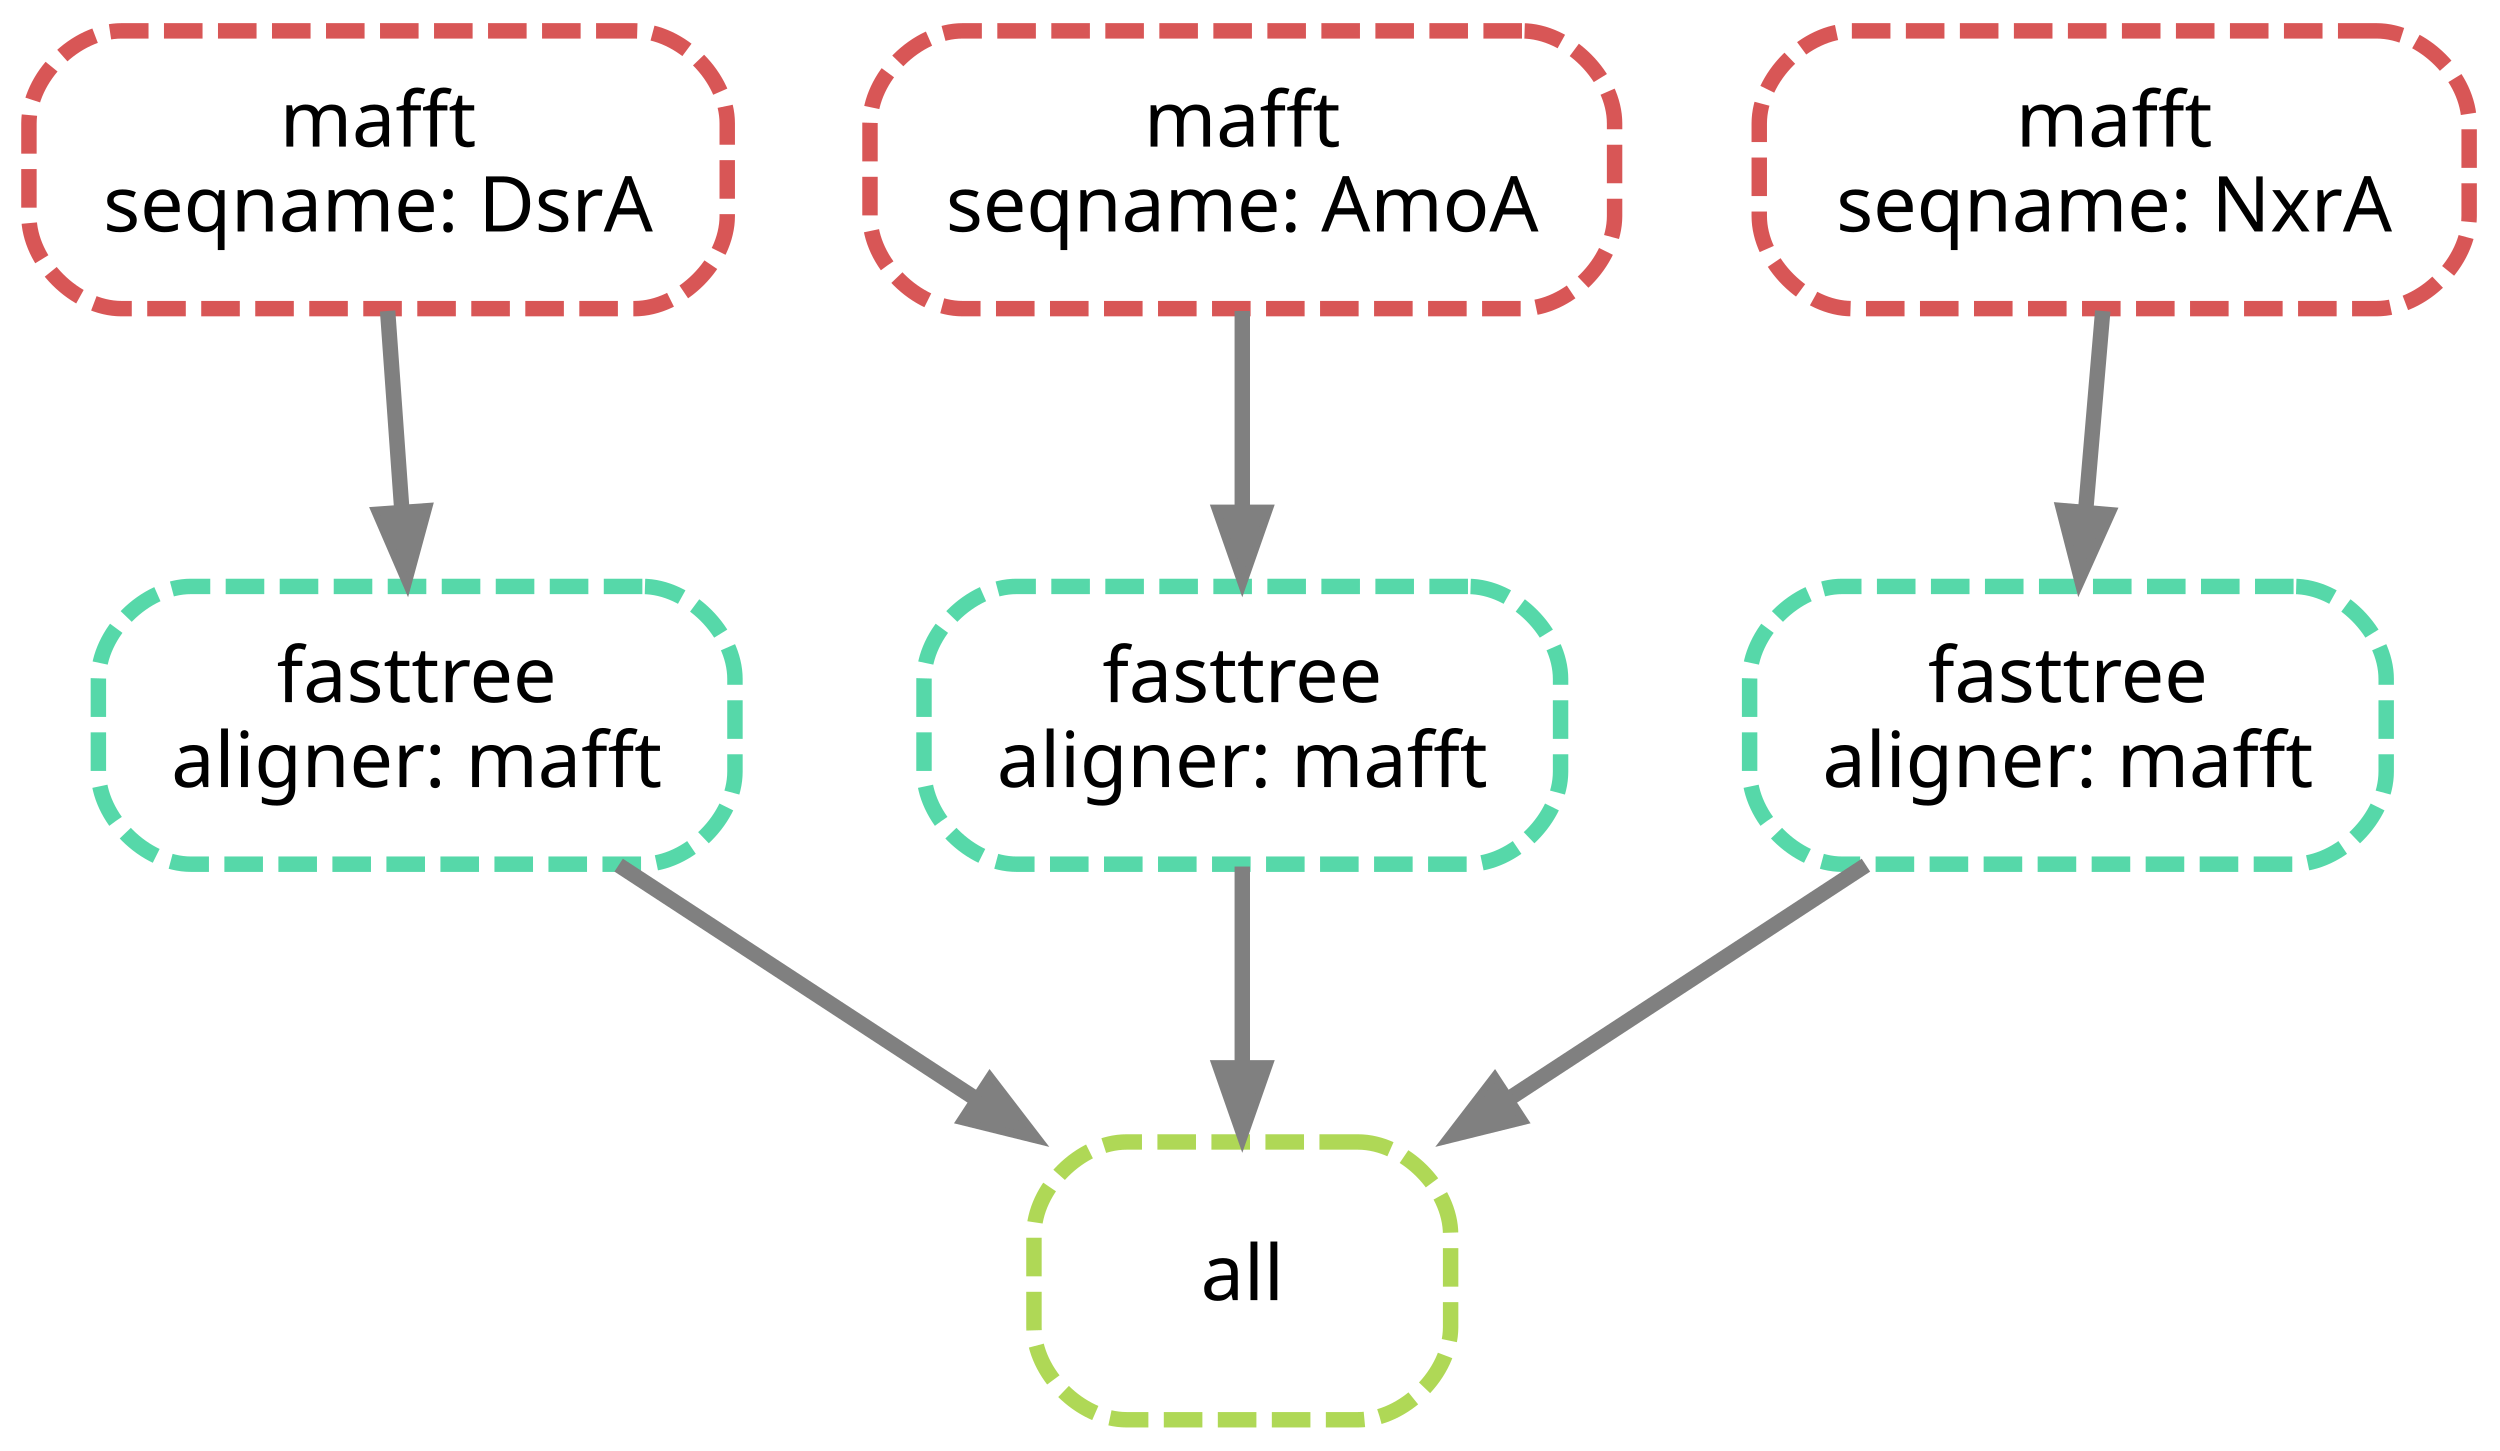
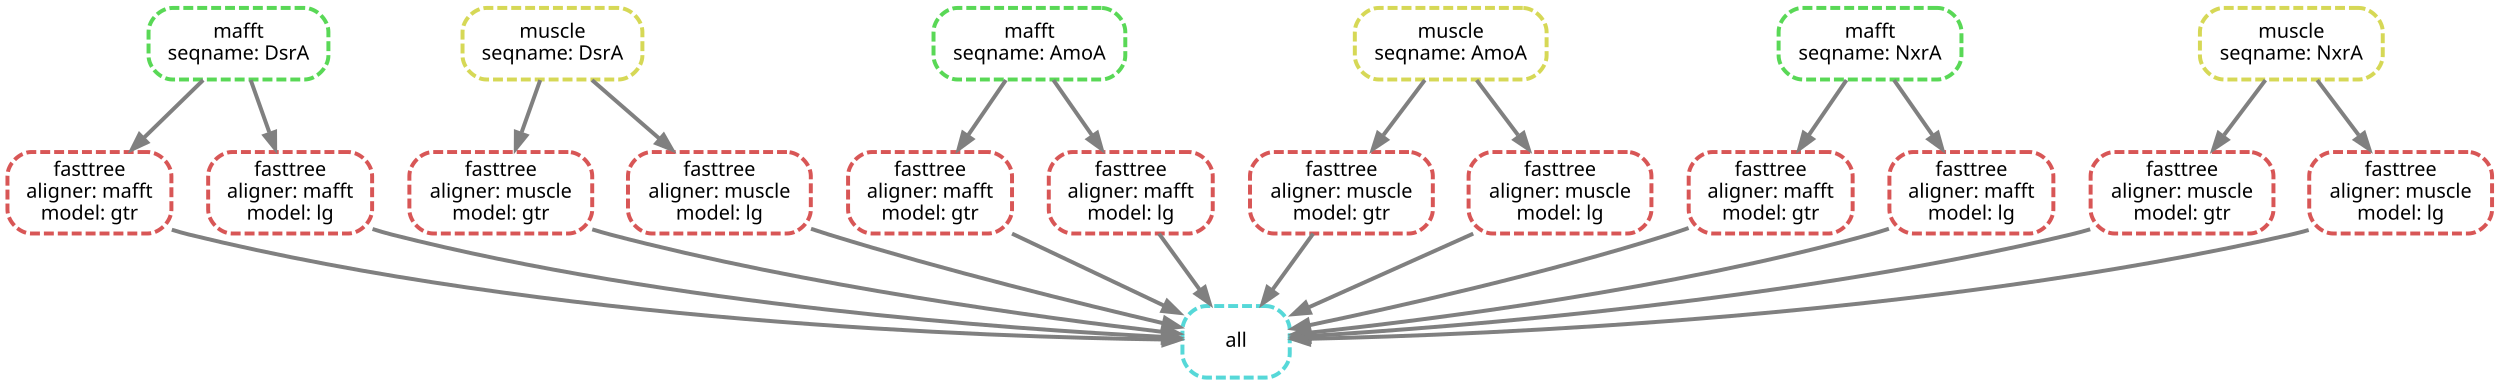
- <svg xmlns="http://www.w3.org/2000/svg" width="324pt" height="188pt" viewBox="0.00 0.00 324.00 188.00">
-   <g id="graph0" class="graph" transform="scale(1 1) rotate(0) translate(4 184)">
-     <polygon fill="white" stroke="white" points="-4,5 -4,-184 321,-184 321,5 -4,5" />
+ <svg xmlns="http://www.w3.org/2000/svg" width="1258pt" height="194pt" viewBox="0.00 0.00 1258.00 194.00">
+   <g id="graph0" class="graph" transform="scale(1 1) rotate(0) translate(4 190)">
+     <polygon fill="white" stroke="white" points="-4,5 -4,-190 1255,-190 1255,5 -4,5" />
    <g id="node1" class="node">
-       <path fill="none" stroke="#afd856" stroke-width="2" stroke-dasharray="5,2" d="M172,-36C172,-36 142,-36 142,-36 136,-36 130,-30 130,-24 130,-24 130,-12 130,-12 130,-6 136,-0 142,-0 142,-0 172,-0 172,-0 178,-0 184,-6 184,-12 184,-12 184,-24 184,-24 184,-30 178,-36 172,-36" />
-       <text text-anchor="middle" x="157" y="-15.5" font-family="sans" font-size="10.00">all</text>
+       <path fill="none" stroke="#56d8d8" stroke-width="2" stroke-dasharray="5,2" d="M633,-36C633,-36 603,-36 603,-36 597,-36 591,-30 591,-24 591,-24 591,-12 591,-12 591,-6 597,-0 603,-0 603,-0 633,-0 633,-0 639,-0 645,-6 645,-12 645,-12 645,-24 645,-24 645,-30 639,-36 633,-36" />
+       <text text-anchor="middle" x="618" y="-15.5" font-family="sans" font-size="10.00">all</text>
    </g>
    <g id="node2" class="node">
-       <path fill="none" stroke="#56d8a9" stroke-width="2" stroke-dasharray="5,2" d="M79.25,-108C79.25,-108 20.75,-108 20.75,-108 14.75,-108 8.75,-102 8.75,-96 8.75,-96 8.75,-84 8.75,-84 8.75,-78 14.75,-72 20.75,-72 20.75,-72 79.25,-72 79.25,-72 85.25,-72 91.25,-78 91.25,-84 91.25,-84 91.25,-96 91.25,-96 91.25,-102 85.25,-108 79.25,-108" />
-       <text text-anchor="middle" x="50" y="-93" font-family="sans" font-size="10.00">fasttree</text>
-       <text text-anchor="middle" x="50" y="-82" font-family="sans" font-size="10.00">aligner: mafft</text>
+       <path fill="none" stroke="#d85656" stroke-width="2" stroke-dasharray="5,2" d="M70.25,-113.5C70.25,-113.5 11.75,-113.5 11.75,-113.5 5.75,-113.5 -0.25,-107.5 -0.25,-101.5 -0.25,-101.5 -0.25,-84.5 -0.25,-84.5 -0.25,-78.5 5.75,-72.5 11.75,-72.5 11.75,-72.5 70.25,-72.5 70.25,-72.5 76.25,-72.5 82.25,-78.5 82.25,-84.5 82.25,-84.5 82.25,-101.5 82.25,-101.5 82.25,-107.5 76.25,-113.5 70.25,-113.5" />
+       <text text-anchor="middle" x="41" y="-101.5" font-family="sans" font-size="10.00">fasttree</text>
+       <text text-anchor="middle" x="41" y="-90.5" font-family="sans" font-size="10.00">aligner: mafft</text>
+       <text text-anchor="middle" x="41" y="-79.5" font-family="sans" font-size="10.00">model: gtr</text>
    </g>
    <g id="edge1" class="edge">
-       <path fill="none" stroke="grey" stroke-width="2" d="M76.175,-71.876C90.036,-62.808 107.241,-51.552 122.211,-41.759" />
-       <polygon fill="grey" stroke="grey" points="124.272,-44.593 130.724,-36.19 120.44,-38.736 124.272,-44.593" />
+       <path fill="none" stroke="grey" stroke-width="2" d="M82.455,-74.408C85.319,-73.506 88.185,-72.69 91,-72 270.829,-27.922 493.794,-20.394 580.792,-19.189" />
+       <polygon fill="grey" stroke="grey" points="580.997,-22.687 590.955,-19.069 580.915,-15.687 580.997,-22.687" />
    </g>
    <g id="node3" class="node">
-       <path fill="none" stroke="#d85656" stroke-width="2" stroke-dasharray="5,2" d="M78.25,-180C78.25,-180 11.75,-180 11.75,-180 5.75,-180 -0.25,-174 -0.25,-168 -0.25,-168 -0.25,-156 -0.25,-156 -0.25,-150 5.75,-144 11.75,-144 11.75,-144 78.25,-144 78.25,-144 84.25,-144 90.25,-150 90.25,-156 90.25,-156 90.25,-168 90.25,-168 90.25,-174 84.25,-180 78.25,-180" />
-       <text text-anchor="middle" x="45" y="-165" font-family="sans" font-size="10.00">mafft</text>
-       <text text-anchor="middle" x="45" y="-154" font-family="sans" font-size="10.00">seqname: DsrA</text>
+       <path fill="none" stroke="#59d856" stroke-width="2" stroke-dasharray="5,2" d="M149.25,-186C149.25,-186 82.75,-186 82.75,-186 76.75,-186 70.75,-180 70.75,-174 70.75,-174 70.75,-162 70.75,-162 70.75,-156 76.75,-150 82.75,-150 82.75,-150 149.25,-150 149.25,-150 155.25,-150 161.25,-156 161.25,-162 161.25,-162 161.25,-174 161.25,-174 161.25,-180 155.25,-186 149.25,-186" />
+       <text text-anchor="middle" x="116" y="-171" font-family="sans" font-size="10.00">mafft</text>
+       <text text-anchor="middle" x="116" y="-160" font-family="sans" font-size="10.00">seqname: DsrA</text>
+     </g>
+     <g id="edge13" class="edge">
+       <path fill="none" stroke="grey" stroke-width="2" d="M98.226,-149.7C89.389,-141.099 78.51,-130.509 68.618,-120.881" />
+       <polygon fill="grey" stroke="grey" points="70.903,-118.222 61.296,-113.755 66.021,-123.238 70.903,-118.222" />
+     </g>
+     <g id="node4" class="node">
+       <path fill="none" stroke="#d85656" stroke-width="2" stroke-dasharray="5,2" d="M171.25,-113.5C171.25,-113.5 112.75,-113.5 112.75,-113.5 106.75,-113.5 100.75,-107.5 100.75,-101.5 100.75,-101.5 100.75,-84.5 100.75,-84.5 100.75,-78.5 106.75,-72.5 112.75,-72.5 112.75,-72.5 171.25,-72.5 171.25,-72.5 177.25,-72.5 183.25,-78.5 183.25,-84.5 183.25,-84.5 183.25,-101.5 183.25,-101.5 183.25,-107.5 177.25,-113.5 171.25,-113.5" />
+       <text text-anchor="middle" x="142" y="-101.5" font-family="sans" font-size="10.00">fasttree</text>
+       <text text-anchor="middle" x="142" y="-90.5" font-family="sans" font-size="10.00">aligner: mafft</text>
+       <text text-anchor="middle" x="142" y="-79.5" font-family="sans" font-size="10.00">model: lg</text>
+     </g>
+     <g id="edge14" class="edge">
+       <path fill="none" stroke="grey" stroke-width="2" d="M122.162,-149.7C124.955,-141.858 128.337,-132.363 131.511,-123.45" />
+       <polygon fill="grey" stroke="grey" points="134.906,-124.35 134.964,-113.755 128.312,-122.001 134.906,-124.35" />
+     </g>
+     <g id="edge2" class="edge">
+       <path fill="none" stroke="grey" stroke-width="2" d="M183.47,-74.762C186.665,-73.734 189.866,-72.797 193,-72 333.121,-36.386 505.563,-24.297 580.397,-20.542" />
+       <polygon fill="grey" stroke="grey" points="580.894,-24.022 590.715,-20.047 580.558,-17.03 580.894,-24.022" />
+     </g>
+     <g id="node5" class="node">
+       <path fill="none" stroke="#d85656" stroke-width="2" stroke-dasharray="5,2" d="M282,-113.5C282,-113.5 214,-113.5 214,-113.5 208,-113.5 202,-107.5 202,-101.5 202,-101.5 202,-84.5 202,-84.5 202,-78.5 208,-72.5 214,-72.5 214,-72.5 282,-72.5 282,-72.5 288,-72.5 294,-78.5 294,-84.5 294,-84.5 294,-101.5 294,-101.5 294,-107.5 288,-113.5 282,-113.5" />
+       <text text-anchor="middle" x="248" y="-101.5" font-family="sans" font-size="10.00">fasttree</text>
+       <text text-anchor="middle" x="248" y="-90.5" font-family="sans" font-size="10.00">aligner: muscle</text>
+       <text text-anchor="middle" x="248" y="-79.5" font-family="sans" font-size="10.00">model: gtr</text>
+     </g>
+     <g id="edge3" class="edge">
+       <path fill="none" stroke="grey" stroke-width="2" d="M294.02,-74.576C297.041,-73.646 300.053,-72.777 303,-72 401.645,-45.998 521.172,-29.998 580.636,-23.052" />
+       <polygon fill="grey" stroke="grey" points="581.144,-26.517 590.68,-21.899 580.346,-19.562 581.144,-26.517" />
+     </g>
+     <g id="node6" class="node">
+       <path fill="none" stroke="#d6d856" stroke-width="2" stroke-dasharray="5,2" d="M307.25,-186C307.25,-186 240.75,-186 240.75,-186 234.75,-186 228.75,-180 228.75,-174 228.75,-174 228.75,-162 228.75,-162 228.75,-156 234.75,-150 240.75,-150 240.75,-150 307.25,-150 307.25,-150 313.25,-150 319.25,-156 319.25,-162 319.25,-162 319.25,-174 319.25,-174 319.25,-180 313.25,-186 307.25,-186" />
+       <text text-anchor="middle" x="274" y="-171" font-family="sans" font-size="10.00">muscle</text>
+       <text text-anchor="middle" x="274" y="-160" font-family="sans" font-size="10.00">seqname: DsrA</text>
+     </g>
+     <g id="edge15" class="edge">
+       <path fill="none" stroke="grey" stroke-width="2" d="M267.838,-149.7C265.045,-141.858 261.663,-132.363 258.489,-123.45" />
+       <polygon fill="grey" stroke="grey" points="261.688,-122.001 255.036,-113.755 255.094,-124.35 261.688,-122.001" />
+     </g>
+     <g id="node7" class="node">
+       <path fill="none" stroke="#d85656" stroke-width="2" stroke-dasharray="5,2" d="M392,-113.5C392,-113.5 324,-113.5 324,-113.5 318,-113.5 312,-107.5 312,-101.5 312,-101.5 312,-84.5 312,-84.5 312,-78.5 318,-72.5 324,-72.5 324,-72.5 392,-72.5 392,-72.5 398,-72.5 404,-78.5 404,-84.5 404,-84.5 404,-101.5 404,-101.5 404,-107.5 398,-113.5 392,-113.5" />
+       <text text-anchor="middle" x="358" y="-101.5" font-family="sans" font-size="10.00">fasttree</text>
+       <text text-anchor="middle" x="358" y="-90.5" font-family="sans" font-size="10.00">aligner: muscle</text>
+       <text text-anchor="middle" x="358" y="-79.5" font-family="sans" font-size="10.00">model: lg</text>
+     </g>
+     <g id="edge16" class="edge">
+       <path fill="none" stroke="grey" stroke-width="2" d="M293.907,-149.7C303.998,-140.93 316.468,-130.093 327.719,-120.316" />
+       <polygon fill="grey" stroke="grey" points="330.016,-122.956 335.268,-113.755 325.425,-117.673 330.016,-122.956" />
    </g>
    <g id="edge4" class="edge">
-       <path fill="none" stroke="grey" stroke-width="2" d="M46.236,-143.697C46.787,-135.983 47.449,-126.712 48.063,-118.112" />
-       <polygon fill="grey" stroke="grey" points="51.557,-118.328 48.778,-108.104 44.575,-117.83 51.557,-118.328" />
-     </g>
-     <g id="node4" class="node">
-       <path fill="none" stroke="#56d8a9" stroke-width="2" stroke-dasharray="5,2" d="M186.25,-108C186.25,-108 127.75,-108 127.75,-108 121.75,-108 115.75,-102 115.75,-96 115.75,-96 115.75,-84 115.75,-84 115.75,-78 121.75,-72 127.75,-72 127.75,-72 186.25,-72 186.25,-72 192.25,-72 198.25,-78 198.25,-84 198.25,-84 198.25,-96 198.25,-96 198.25,-102 192.25,-108 186.25,-108" />
-       <text text-anchor="middle" x="157" y="-93" font-family="sans" font-size="10.00">fasttree</text>
-       <text text-anchor="middle" x="157" y="-82" font-family="sans" font-size="10.00">aligner: mafft</text>
-     </g>
-     <g id="edge2" class="edge">
-       <path fill="none" stroke="grey" stroke-width="2" d="M157,-71.697C157,-63.983 157,-54.712 157,-46.112" />
-       <polygon fill="grey" stroke="grey" points="160.5,-46.104 157,-36.104 153.5,-46.104 160.5,-46.104" />
-     </g>
-     <g id="node5" class="node">
-       <path fill="none" stroke="#d85656" stroke-width="2" stroke-dasharray="5,2" d="M193.25,-180C193.25,-180 120.75,-180 120.75,-180 114.75,-180 108.75,-174 108.75,-168 108.75,-168 108.75,-156 108.75,-156 108.75,-150 114.75,-144 120.75,-144 120.75,-144 193.25,-144 193.25,-144 199.25,-144 205.25,-150 205.25,-156 205.25,-156 205.25,-168 205.25,-168 205.25,-174 199.25,-180 193.25,-180" />
-       <text text-anchor="middle" x="157" y="-165" font-family="sans" font-size="10.00">mafft</text>
-       <text text-anchor="middle" x="157" y="-154" font-family="sans" font-size="10.00">seqname: AmoA</text>
+       <path fill="none" stroke="grey" stroke-width="2" d="M404.105,-74.872C407.105,-73.87 410.089,-72.903 413,-72 471.097,-53.972 539.741,-37.106 581.023,-27.432" />
+       <polygon fill="grey" stroke="grey" points="581.959,-30.807 590.905,-25.131 580.372,-23.99 581.959,-30.807" />
+     </g>
+     <g id="node8" class="node">
+       <path fill="none" stroke="#d85656" stroke-width="2" stroke-dasharray="5,2" d="M493.25,-113.5C493.25,-113.5 434.75,-113.5 434.75,-113.5 428.75,-113.5 422.75,-107.5 422.75,-101.5 422.75,-101.5 422.75,-84.5 422.75,-84.5 422.75,-78.5 428.75,-72.5 434.75,-72.5 434.75,-72.5 493.25,-72.5 493.25,-72.5 499.25,-72.5 505.25,-78.5 505.25,-84.5 505.25,-84.5 505.25,-101.5 505.25,-101.5 505.25,-107.5 499.25,-113.5 493.25,-113.5" />
+       <text text-anchor="middle" x="464" y="-101.5" font-family="sans" font-size="10.00">fasttree</text>
+       <text text-anchor="middle" x="464" y="-90.5" font-family="sans" font-size="10.00">aligner: mafft</text>
+       <text text-anchor="middle" x="464" y="-79.5" font-family="sans" font-size="10.00">model: gtr</text>
    </g>
    <g id="edge5" class="edge">
-       <path fill="none" stroke="grey" stroke-width="2" d="M157,-143.697C157,-135.983 157,-126.712 157,-118.112" />
-       <polygon fill="grey" stroke="grey" points="160.5,-118.104 157,-108.104 153.5,-118.104 160.5,-118.104" />
-     </g>
-     <g id="node6" class="node">
-       <path fill="none" stroke="#56d8a9" stroke-width="2" stroke-dasharray="5,2" d="M293.25,-108C293.25,-108 234.75,-108 234.75,-108 228.75,-108 222.75,-102 222.75,-96 222.75,-96 222.75,-84 222.75,-84 222.75,-78 228.75,-72 234.75,-72 234.75,-72 293.25,-72 293.25,-72 299.25,-72 305.25,-78 305.25,-84 305.25,-84 305.25,-96 305.25,-96 305.25,-102 299.25,-108 293.25,-108" />
-       <text text-anchor="middle" x="264" y="-93" font-family="sans" font-size="10.00">fasttree</text>
-       <text text-anchor="middle" x="264" y="-82" font-family="sans" font-size="10.00">aligner: mafft</text>
-     </g>
-     <g id="edge3" class="edge">
-       <path fill="none" stroke="grey" stroke-width="2" d="M237.825,-71.876C223.964,-62.808 206.759,-51.552 191.789,-41.759" />
-       <polygon fill="grey" stroke="grey" points="193.56,-38.736 183.276,-36.19 189.728,-44.593 193.56,-38.736" />
-     </g>
-     <g id="node7" class="node">
-       <path fill="none" stroke="#d85656" stroke-width="2" stroke-dasharray="5,2" d="M304,-180C304,-180 236,-180 236,-180 230,-180 224,-174 224,-168 224,-168 224,-156 224,-156 224,-150 230,-144 236,-144 236,-144 304,-144 304,-144 310,-144 316,-150 316,-156 316,-156 316,-168 316,-168 316,-174 310,-180 304,-180" />
-       <text text-anchor="middle" x="270" y="-165" font-family="sans" font-size="10.00">mafft</text>
-       <text text-anchor="middle" x="270" y="-154" font-family="sans" font-size="10.00">seqname: NxrA</text>
+       <path fill="none" stroke="grey" stroke-width="2" d="M505.269,-72.437C529.074,-61.153 558.734,-47.094 581.655,-36.229" />
+       <polygon fill="grey" stroke="grey" points="583.175,-39.381 590.712,-31.935 580.176,-33.056 583.175,-39.381" />
+     </g>
+     <g id="node9" class="node">
+       <path fill="none" stroke="#59d856" stroke-width="2" stroke-dasharray="5,2" d="M550.25,-186C550.25,-186 477.75,-186 477.75,-186 471.75,-186 465.75,-180 465.75,-174 465.75,-174 465.75,-162 465.75,-162 465.75,-156 471.75,-150 477.75,-150 477.75,-150 550.25,-150 550.25,-150 556.25,-150 562.25,-156 562.25,-162 562.25,-162 562.25,-174 562.25,-174 562.25,-180 556.25,-186 550.25,-186" />
+       <text text-anchor="middle" x="514" y="-171" font-family="sans" font-size="10.00">mafft</text>
+       <text text-anchor="middle" x="514" y="-160" font-family="sans" font-size="10.00">seqname: AmoA</text>
+     </g>
+     <g id="edge17" class="edge">
+       <path fill="none" stroke="grey" stroke-width="2" d="M502.151,-149.7C496.491,-141.436 489.573,-131.337 483.191,-122.018" />
+       <polygon fill="grey" stroke="grey" points="486.069,-120.027 477.531,-113.755 480.294,-123.983 486.069,-120.027" />
+     </g>
+     <g id="node10" class="node">
+       <path fill="none" stroke="#d85656" stroke-width="2" stroke-dasharray="5,2" d="M594.25,-113.5C594.25,-113.5 535.75,-113.5 535.75,-113.5 529.75,-113.5 523.75,-107.5 523.75,-101.5 523.75,-101.5 523.75,-84.5 523.75,-84.5 523.75,-78.5 529.75,-72.5 535.75,-72.5 535.75,-72.5 594.25,-72.5 594.25,-72.5 600.25,-72.5 606.25,-78.5 606.25,-84.5 606.25,-84.5 606.25,-101.5 606.25,-101.5 606.25,-107.5 600.25,-113.5 594.25,-113.5" />
+       <text text-anchor="middle" x="565" y="-101.5" font-family="sans" font-size="10.00">fasttree</text>
+       <text text-anchor="middle" x="565" y="-90.5" font-family="sans" font-size="10.00">aligner: mafft</text>
+       <text text-anchor="middle" x="565" y="-79.5" font-family="sans" font-size="10.00">model: lg</text>
+     </g>
+     <g id="edge18" class="edge">
+       <path fill="none" stroke="grey" stroke-width="2" d="M526.086,-149.7C531.86,-141.436 538.915,-131.337 545.426,-122.018" />
+       <polygon fill="grey" stroke="grey" points="548.341,-123.957 551.199,-113.755 542.602,-119.948 548.341,-123.957" />
    </g>
    <g id="edge6" class="edge">
-       <path fill="none" stroke="grey" stroke-width="2" d="M268.517,-143.697C267.856,-135.983 267.061,-126.712 266.324,-118.112" />
-       <polygon fill="grey" stroke="grey" points="269.807,-117.769 265.466,-108.104 262.833,-118.367 269.807,-117.769" />
+       <path fill="none" stroke="grey" stroke-width="2" d="M579.203,-72.437C585.495,-63.772 592.974,-53.469 599.68,-44.234" />
+       <polygon fill="grey" stroke="grey" points="602.52,-46.278 605.563,-36.13 596.856,-42.166 602.52,-46.278" />
+     </g>
+     <g id="node11" class="node">
+       <path fill="none" stroke="#d85656" stroke-width="2" stroke-dasharray="5,2" d="M705,-113.5C705,-113.5 637,-113.5 637,-113.5 631,-113.5 625,-107.5 625,-101.5 625,-101.5 625,-84.5 625,-84.5 625,-78.5 631,-72.5 637,-72.5 637,-72.5 705,-72.5 705,-72.5 711,-72.5 717,-78.5 717,-84.5 717,-84.5 717,-101.5 717,-101.5 717,-107.5 711,-113.5 705,-113.5" />
+       <text text-anchor="middle" x="671" y="-101.5" font-family="sans" font-size="10.00">fasttree</text>
+       <text text-anchor="middle" x="671" y="-90.5" font-family="sans" font-size="10.00">aligner: muscle</text>
+       <text text-anchor="middle" x="671" y="-79.5" font-family="sans" font-size="10.00">model: gtr</text>
+     </g>
+     <g id="edge7" class="edge">
+       <path fill="none" stroke="grey" stroke-width="2" d="M656.797,-72.437C650.505,-63.772 643.026,-53.469 636.32,-44.234" />
+       <polygon fill="grey" stroke="grey" points="639.144,-42.166 630.437,-36.13 633.48,-46.278 639.144,-42.166" />
+     </g>
+     <g id="node12" class="node">
+       <path fill="none" stroke="#d6d856" stroke-width="2" stroke-dasharray="5,2" d="M762.25,-186C762.25,-186 689.75,-186 689.75,-186 683.75,-186 677.75,-180 677.75,-174 677.75,-174 677.75,-162 677.75,-162 677.75,-156 683.75,-150 689.75,-150 689.75,-150 762.25,-150 762.25,-150 768.25,-150 774.25,-156 774.25,-162 774.25,-162 774.25,-174 774.25,-174 774.25,-180 768.25,-186 762.25,-186" />
+       <text text-anchor="middle" x="726" y="-171" font-family="sans" font-size="10.00">muscle</text>
+       <text text-anchor="middle" x="726" y="-160" font-family="sans" font-size="10.00">seqname: AmoA</text>
+     </g>
+     <g id="edge19" class="edge">
+       <path fill="none" stroke="grey" stroke-width="2" d="M712.966,-149.7C706.74,-141.436 699.13,-131.337 692.11,-122.018" />
+       <polygon fill="grey" stroke="grey" points="694.697,-119.636 685.884,-113.755 689.106,-123.848 694.697,-119.636" />
+     </g>
+     <g id="node13" class="node">
+       <path fill="none" stroke="#d85656" stroke-width="2" stroke-dasharray="5,2" d="M815,-113.5C815,-113.5 747,-113.5 747,-113.5 741,-113.5 735,-107.5 735,-101.5 735,-101.5 735,-84.5 735,-84.5 735,-78.5 741,-72.5 747,-72.5 747,-72.5 815,-72.5 815,-72.5 821,-72.5 827,-78.5 827,-84.5 827,-84.5 827,-101.5 827,-101.5 827,-107.5 821,-113.5 815,-113.5" />
+       <text text-anchor="middle" x="781" y="-101.5" font-family="sans" font-size="10.00">fasttree</text>
+       <text text-anchor="middle" x="781" y="-90.5" font-family="sans" font-size="10.00">aligner: muscle</text>
+       <text text-anchor="middle" x="781" y="-79.5" font-family="sans" font-size="10.00">model: lg</text>
+     </g>
+     <g id="edge20" class="edge">
+       <path fill="none" stroke="grey" stroke-width="2" d="M739.034,-149.7C745.26,-141.436 752.87,-131.337 759.89,-122.018" />
+       <polygon fill="grey" stroke="grey" points="762.894,-123.848 766.116,-113.755 757.303,-119.636 762.894,-123.848" />
+     </g>
+     <g id="edge8" class="edge">
+       <path fill="none" stroke="grey" stroke-width="2" d="M737.319,-72.437C711.511,-60.879 679.203,-46.41 654.716,-35.443" />
+       <polygon fill="grey" stroke="grey" points="655.969,-32.17 645.412,-31.276 653.108,-38.558 655.969,-32.17" />
+     </g>
+     <g id="node14" class="node">
+       <path fill="none" stroke="#d85656" stroke-width="2" stroke-dasharray="5,2" d="M916.25,-113.5C916.25,-113.5 857.75,-113.5 857.75,-113.5 851.75,-113.5 845.75,-107.5 845.75,-101.5 845.75,-101.5 845.75,-84.5 845.75,-84.5 845.75,-78.5 851.75,-72.5 857.75,-72.5 857.75,-72.5 916.25,-72.5 916.25,-72.5 922.25,-72.5 928.25,-78.5 928.25,-84.5 928.25,-84.5 928.25,-101.5 928.25,-101.5 928.25,-107.5 922.25,-113.5 916.25,-113.5" />
+       <text text-anchor="middle" x="887" y="-101.5" font-family="sans" font-size="10.00">fasttree</text>
+       <text text-anchor="middle" x="887" y="-90.5" font-family="sans" font-size="10.00">aligner: mafft</text>
+       <text text-anchor="middle" x="887" y="-79.5" font-family="sans" font-size="10.00">model: gtr</text>
+     </g>
+     <g id="edge9" class="edge">
+       <path fill="none" stroke="grey" stroke-width="2" d="M845.695,-75.262C842.433,-74.106 839.174,-73.003 836,-72 773.424,-52.223 698.784,-35.52 655.068,-26.412" />
+       <polygon fill="grey" stroke="grey" points="655.673,-22.963 645.172,-24.37 654.258,-29.819 655.673,-22.963" />
+     </g>
+     <g id="node15" class="node">
+       <path fill="none" stroke="#59d856" stroke-width="2" stroke-dasharray="5,2" d="M971,-186C971,-186 903,-186 903,-186 897,-186 891,-180 891,-174 891,-174 891,-162 891,-162 891,-156 897,-150 903,-150 903,-150 971,-150 971,-150 977,-150 983,-156 983,-162 983,-162 983,-174 983,-174 983,-180 977,-186 971,-186" />
+       <text text-anchor="middle" x="937" y="-171" font-family="sans" font-size="10.00">mafft</text>
+       <text text-anchor="middle" x="937" y="-160" font-family="sans" font-size="10.00">seqname: NxrA</text>
+     </g>
+     <g id="edge21" class="edge">
+       <path fill="none" stroke="grey" stroke-width="2" d="M925.151,-149.7C919.491,-141.436 912.573,-131.337 906.191,-122.018" />
+       <polygon fill="grey" stroke="grey" points="909.069,-120.027 900.531,-113.755 903.294,-123.983 909.069,-120.027" />
+     </g>
+     <g id="node16" class="node">
+       <path fill="none" stroke="#d85656" stroke-width="2" stroke-dasharray="5,2" d="M1017.25,-113.5C1017.25,-113.5 958.75,-113.5 958.75,-113.5 952.75,-113.5 946.75,-107.5 946.75,-101.5 946.75,-101.5 946.75,-84.5 946.75,-84.5 946.75,-78.5 952.75,-72.5 958.75,-72.5 958.75,-72.5 1017.25,-72.5 1017.25,-72.5 1023.25,-72.5 1029.25,-78.5 1029.25,-84.5 1029.25,-84.5 1029.25,-101.5 1029.25,-101.5 1029.25,-107.5 1023.25,-113.5 1017.25,-113.5" />
+       <text text-anchor="middle" x="988" y="-101.5" font-family="sans" font-size="10.00">fasttree</text>
+       <text text-anchor="middle" x="988" y="-90.5" font-family="sans" font-size="10.00">aligner: mafft</text>
+       <text text-anchor="middle" x="988" y="-79.5" font-family="sans" font-size="10.00">model: lg</text>
+     </g>
+     <g id="edge22" class="edge">
+       <path fill="none" stroke="grey" stroke-width="2" d="M949.086,-149.7C954.86,-141.436 961.915,-131.337 968.426,-122.018" />
+       <polygon fill="grey" stroke="grey" points="971.341,-123.957 974.199,-113.755 965.602,-119.948 971.341,-123.957" />
+     </g>
+     <g id="edge10" class="edge">
+       <path fill="none" stroke="grey" stroke-width="2" d="M946.492,-74.905C943.306,-73.844 940.117,-72.86 937,-72 837.189,-44.464 715.628,-29.096 655.457,-22.655" />
+       <polygon fill="grey" stroke="grey" points="655.611,-19.152 645.301,-21.59 654.881,-26.114 655.611,-19.152" />
+     </g>
+     <g id="node17" class="node">
+       <path fill="none" stroke="#d85656" stroke-width="2" stroke-dasharray="5,2" d="M1128,-113.5C1128,-113.5 1060,-113.5 1060,-113.5 1054,-113.5 1048,-107.5 1048,-101.5 1048,-101.5 1048,-84.5 1048,-84.5 1048,-78.5 1054,-72.5 1060,-72.5 1060,-72.5 1128,-72.5 1128,-72.5 1134,-72.5 1140,-78.5 1140,-84.5 1140,-84.5 1140,-101.5 1140,-101.5 1140,-107.5 1134,-113.5 1128,-113.5" />
+       <text text-anchor="middle" x="1094" y="-101.5" font-family="sans" font-size="10.00">fasttree</text>
+       <text text-anchor="middle" x="1094" y="-90.5" font-family="sans" font-size="10.00">aligner: muscle</text>
+       <text text-anchor="middle" x="1094" y="-79.5" font-family="sans" font-size="10.00">model: gtr</text>
+     </g>
+     <g id="edge11" class="edge">
+       <path fill="none" stroke="grey" stroke-width="2" d="M1047.79,-74.621C1044.5,-73.654 1041.21,-72.767 1038,-72 899.343,-38.908 729.695,-25.537 655.614,-20.999" />
+       <polygon fill="grey" stroke="grey" points="655.582,-17.491 645.392,-20.392 655.167,-24.479 655.582,-17.491" />
+     </g>
+     <g id="node18" class="node">
+       <path fill="none" stroke="#d6d856" stroke-width="2" stroke-dasharray="5,2" d="M1183,-186C1183,-186 1115,-186 1115,-186 1109,-186 1103,-180 1103,-174 1103,-174 1103,-162 1103,-162 1103,-156 1109,-150 1115,-150 1115,-150 1183,-150 1183,-150 1189,-150 1195,-156 1195,-162 1195,-162 1195,-174 1195,-174 1195,-180 1189,-186 1183,-186" />
+       <text text-anchor="middle" x="1149" y="-171" font-family="sans" font-size="10.00">muscle</text>
+       <text text-anchor="middle" x="1149" y="-160" font-family="sans" font-size="10.00">seqname: NxrA</text>
+     </g>
+     <g id="edge23" class="edge">
+       <path fill="none" stroke="grey" stroke-width="2" d="M1135.97,-149.7C1129.74,-141.436 1122.13,-131.337 1115.11,-122.018" />
+       <polygon fill="grey" stroke="grey" points="1117.7,-119.636 1108.88,-113.755 1112.11,-123.848 1117.7,-119.636" />
+     </g>
+     <g id="node19" class="node">
+       <path fill="none" stroke="#d85656" stroke-width="2" stroke-dasharray="5,2" d="M1238,-113.5C1238,-113.5 1170,-113.5 1170,-113.5 1164,-113.5 1158,-107.5 1158,-101.5 1158,-101.5 1158,-84.5 1158,-84.5 1158,-78.5 1164,-72.5 1170,-72.5 1170,-72.5 1238,-72.5 1238,-72.5 1244,-72.5 1250,-78.5 1250,-84.5 1250,-84.5 1250,-101.5 1250,-101.5 1250,-107.5 1244,-113.5 1238,-113.5" />
+       <text text-anchor="middle" x="1204" y="-101.5" font-family="sans" font-size="10.00">fasttree</text>
+       <text text-anchor="middle" x="1204" y="-90.5" font-family="sans" font-size="10.00">aligner: muscle</text>
+       <text text-anchor="middle" x="1204" y="-79.5" font-family="sans" font-size="10.00">model: lg</text>
+     </g>
+     <g id="edge24" class="edge">
+       <path fill="none" stroke="grey" stroke-width="2" d="M1162.03,-149.7C1168.26,-141.436 1175.87,-131.337 1182.89,-122.018" />
+       <polygon fill="grey" stroke="grey" points="1185.89,-123.848 1189.12,-113.755 1180.3,-119.636 1185.89,-123.848" />
+     </g>
+     <g id="edge12" class="edge">
+       <path fill="none" stroke="grey" stroke-width="2" d="M1157.73,-74.257C1154.8,-73.418 1151.87,-72.655 1149,-72 967.122,-30.54 742.857,-21.512 655.397,-19.546" />
+       <polygon fill="grey" stroke="grey" points="655.25,-16.043 645.18,-19.336 655.106,-23.041 655.25,-16.043" />
    </g>
  </g>
</svg>
